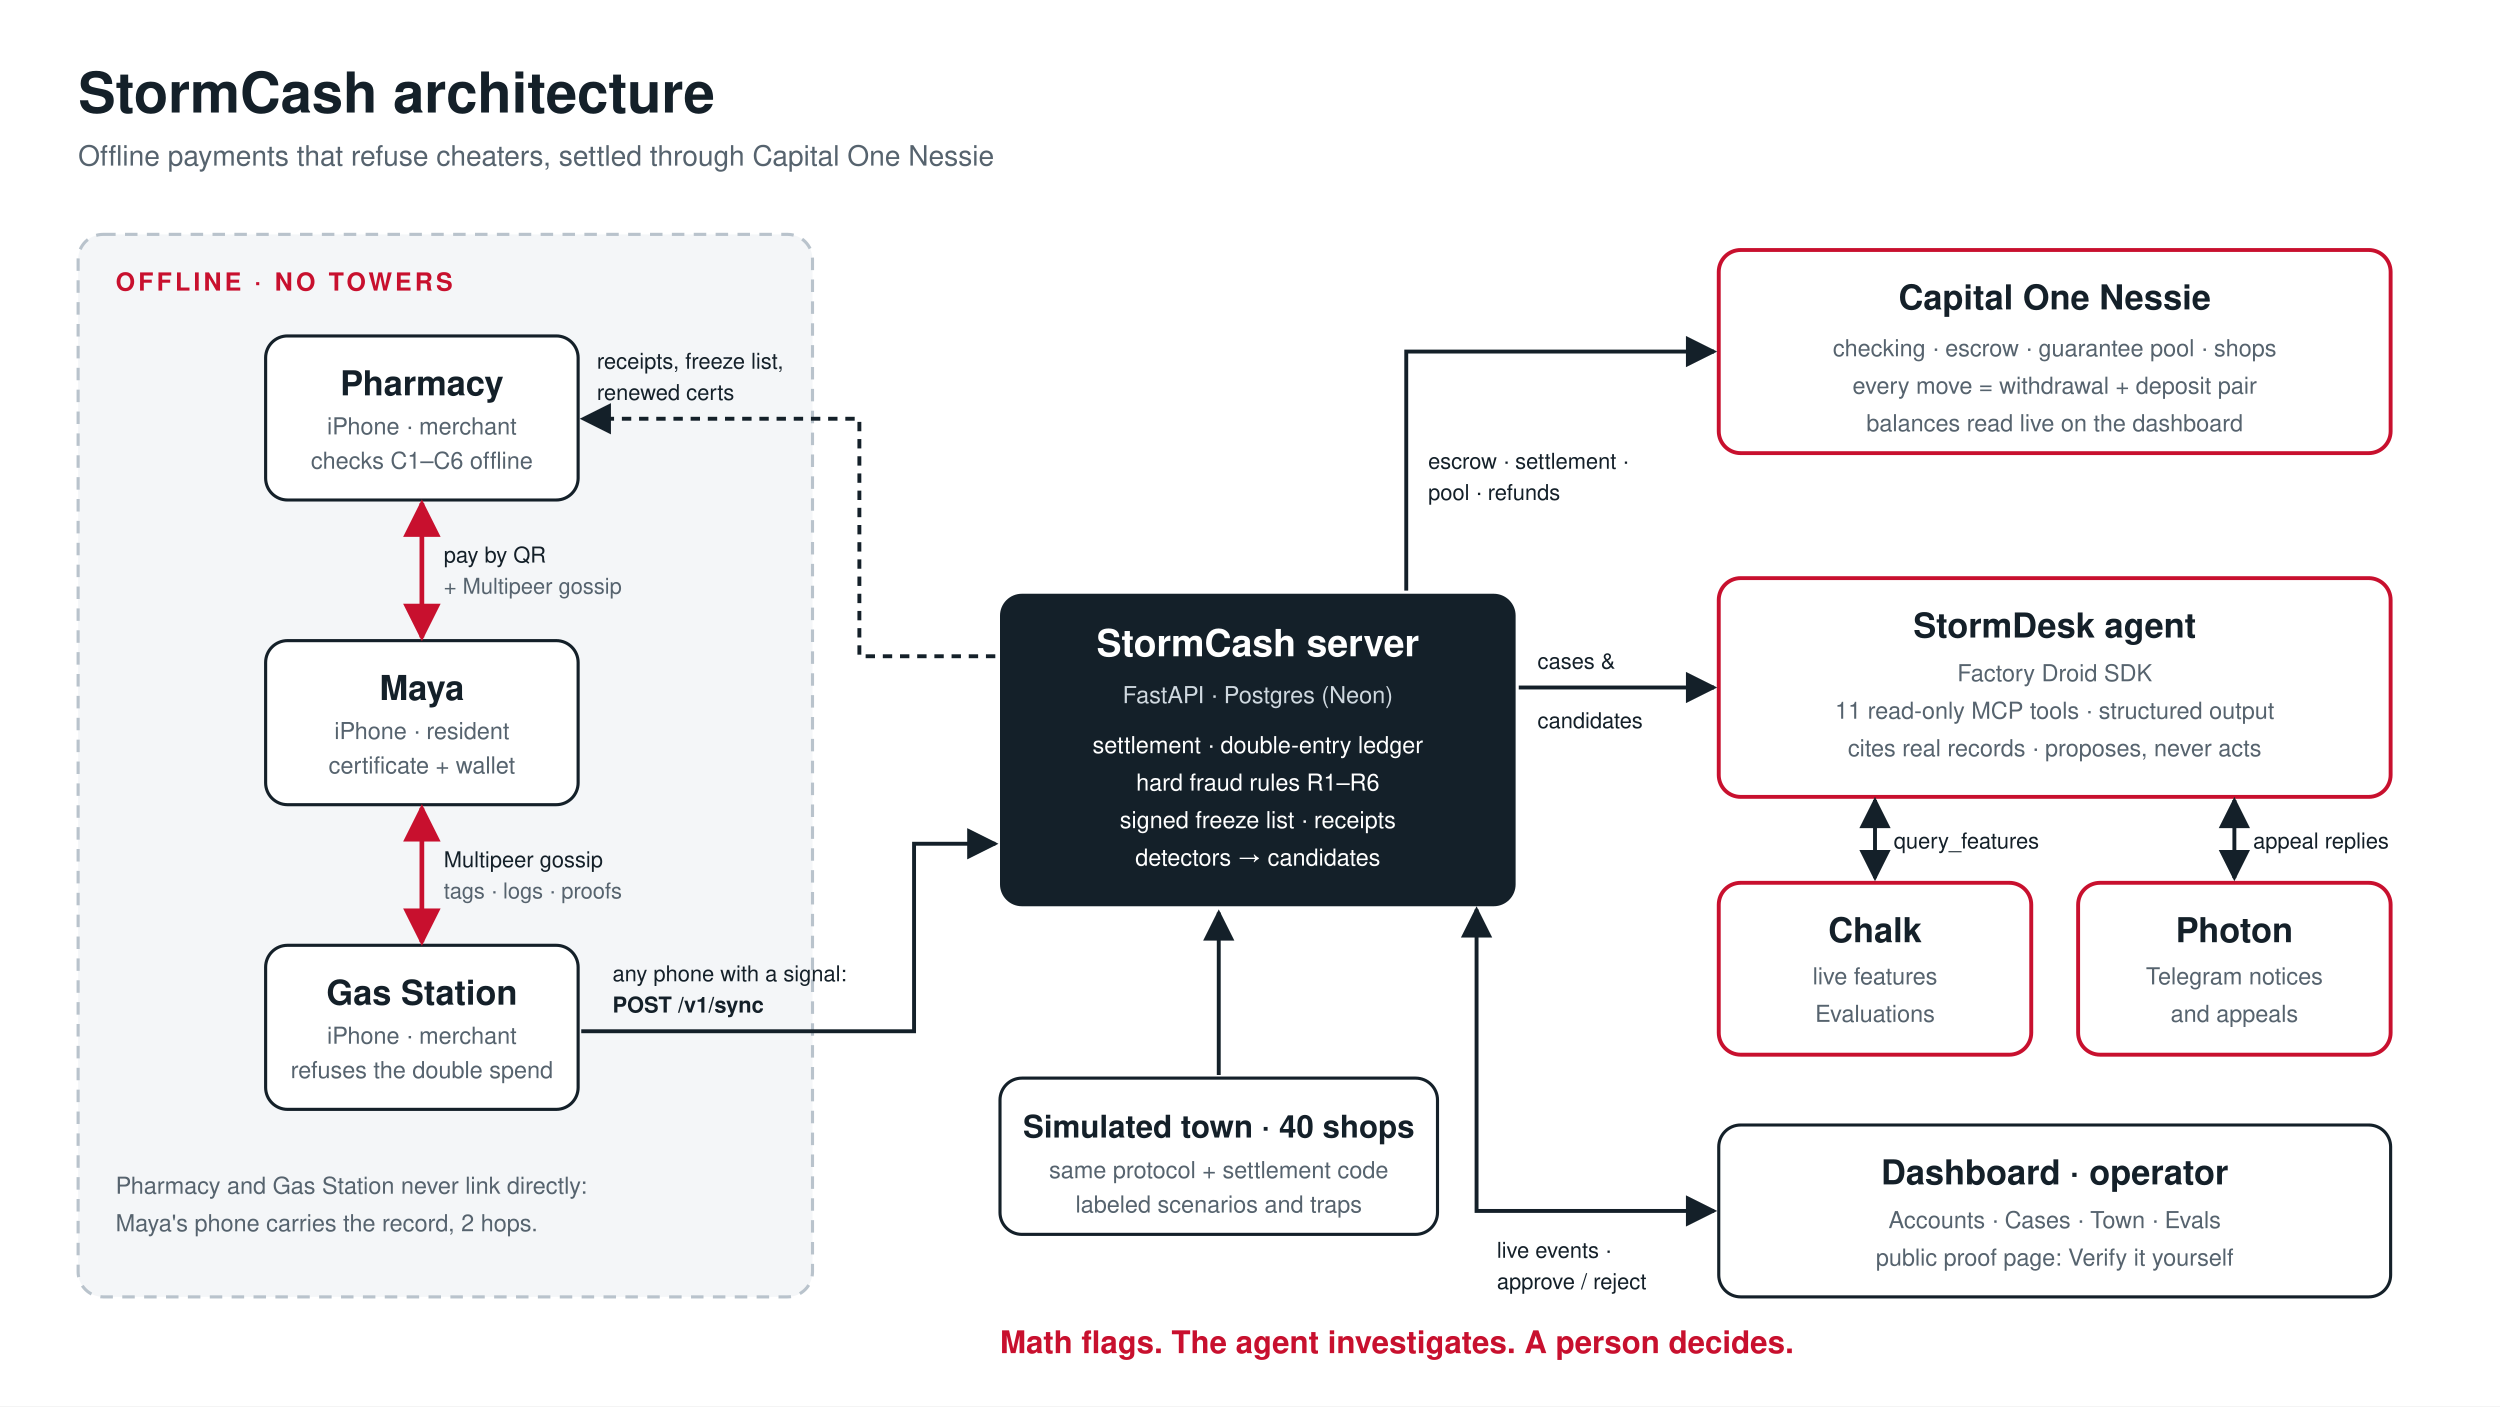
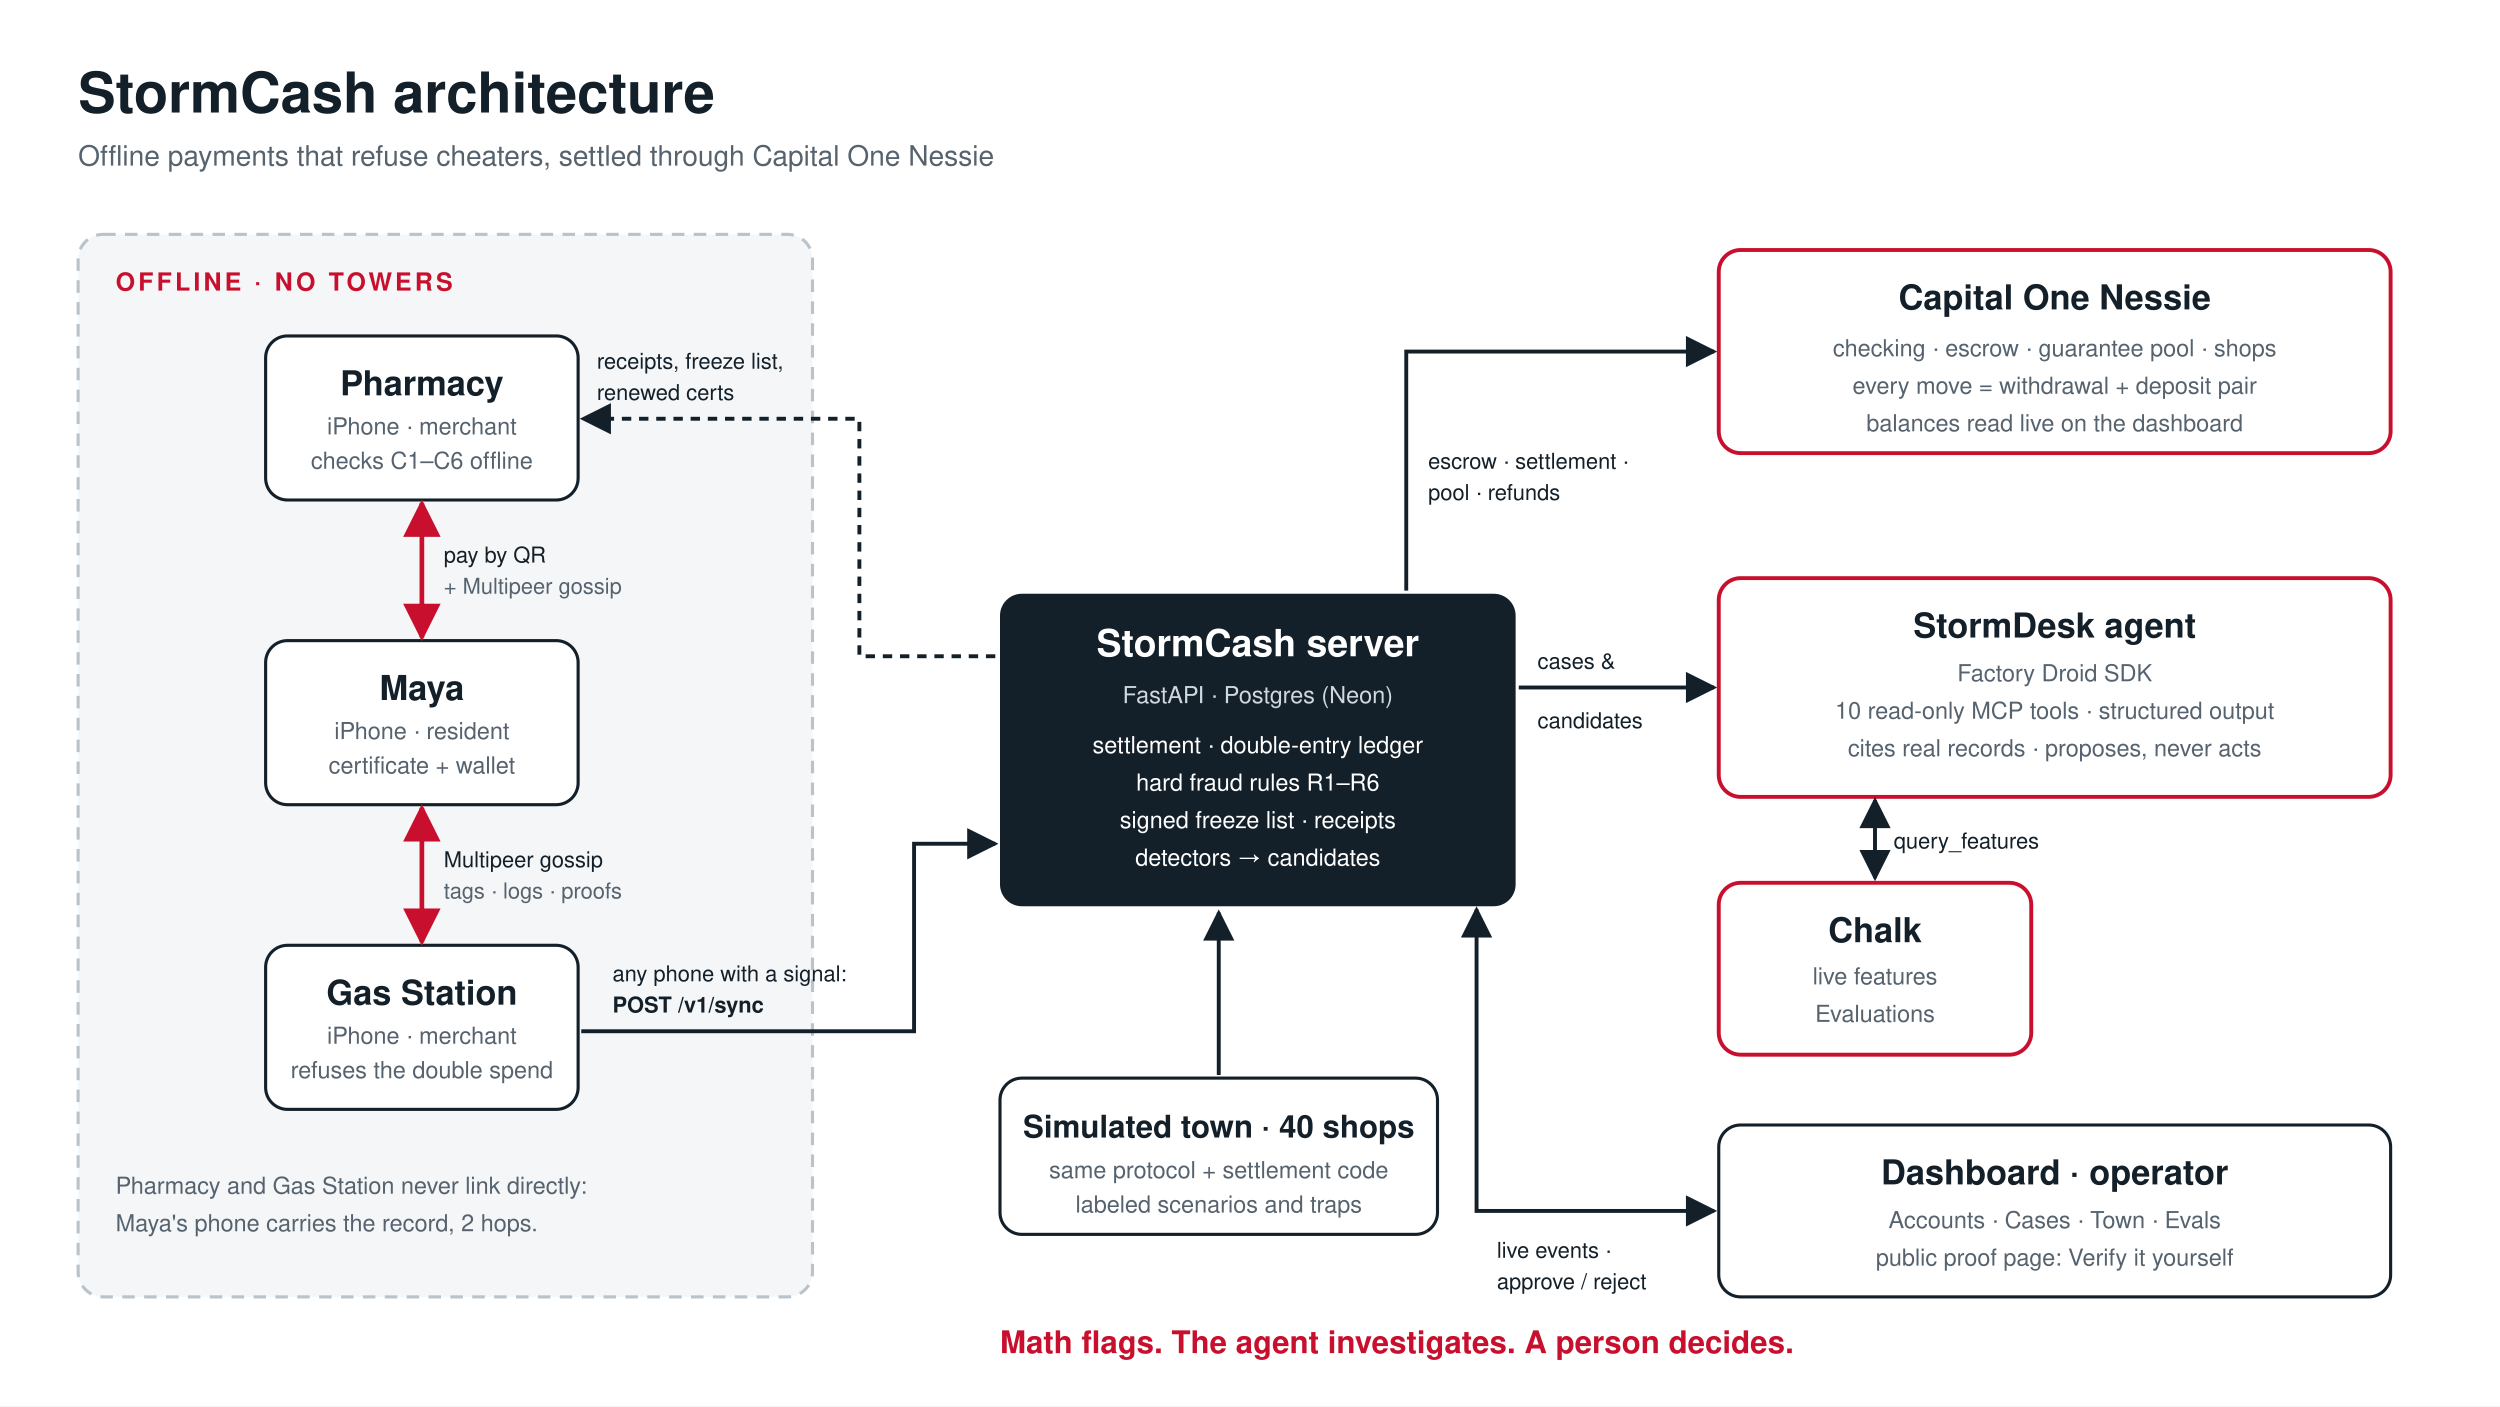
<svg xmlns="http://www.w3.org/2000/svg" viewBox="0 0 1600 900" width="1600" height="900" font-family="Helvetica, Arial, sans-serif">
  <defs>
    <marker id="arrow" viewBox="0 0 10 10" refX="9" refY="5" markerWidth="8" markerHeight="8" orient="auto-start-reverse">
      <path d="M0,0 L10,5 L0,10 z" fill="#142029" />
    </marker>
    <marker id="arrowRed" viewBox="0 0 10 10" refX="9" refY="5" markerWidth="8" markerHeight="8" orient="auto-start-reverse">
      <path d="M0,0 L10,5 L0,10 z" fill="#c8102e" />
    </marker>
  </defs>
  <rect x="0" y="0" width="1600" height="900" fill="#ffffff" />
  <text x="50" y="72" font-size="36" font-weight="700" fill="#142029">StormCash architecture</text>
  <text x="50" y="106" font-size="18" fill="#56636e">Offline payments that refuse cheaters, settled through Capital One Nessie</text>
  <rect x="50" y="150" width="470" height="680" rx="16" fill="#f4f6f8" stroke="#b9c3cc" stroke-width="2" stroke-dasharray="8 6" />
  <text x="74" y="186" font-size="16" font-weight="700" fill="#c8102e" letter-spacing="2">OFFLINE · NO TOWERS</text>
  <rect x="170" y="215" width="200" height="105" rx="14" fill="#ffffff" stroke="#142029" stroke-width="2" />
  <text x="270" y="253" font-size="22" font-weight="700" fill="#142029" text-anchor="middle">Pharmacy</text>
  <text x="270" y="278" font-size="15" fill="#56636e" text-anchor="middle">iPhone · merchant</text>
  <text x="270" y="300" font-size="15" fill="#56636e" text-anchor="middle">checks C1–C6 offline</text>
  <rect x="170" y="410" width="200" height="105" rx="14" fill="#ffffff" stroke="#142029" stroke-width="2" />
  <text x="270" y="448" font-size="22" font-weight="700" fill="#142029" text-anchor="middle">Maya</text>
  <text x="270" y="473" font-size="15" fill="#56636e" text-anchor="middle">iPhone · resident</text>
  <text x="270" y="495" font-size="15" fill="#56636e" text-anchor="middle">certificate + wallet</text>
  <rect x="170" y="605" width="200" height="105" rx="14" fill="#ffffff" stroke="#142029" stroke-width="2" />
  <text x="270" y="643" font-size="22" font-weight="700" fill="#142029" text-anchor="middle">Gas Station</text>
  <text x="270" y="668" font-size="15" fill="#56636e" text-anchor="middle">iPhone · merchant</text>
  <text x="270" y="690" font-size="15" fill="#56636e" text-anchor="middle">refuses the double spend</text>
  <line x1="270" y1="322" x2="270" y2="408" stroke="#c8102e" stroke-width="3" marker-start="url(#arrowRed)" marker-end="url(#arrowRed)" />
  <text x="284" y="360" font-size="14" fill="#142029">pay by QR</text>
  <text x="284" y="380" font-size="14" fill="#56636e">+ Multipeer gossip</text>
  <line x1="270" y1="517" x2="270" y2="603" stroke="#c8102e" stroke-width="3" marker-start="url(#arrowRed)" marker-end="url(#arrowRed)" />
  <text x="284" y="555" font-size="14" fill="#142029">Multipeer gossip</text>
  <text x="284" y="575" font-size="14" fill="#56636e">tags · logs · proofs</text>
  <text x="74" y="764" font-size="15" fill="#56636e">Pharmacy and Gas Station never link directly:</text>
  <text x="74" y="788" font-size="15" fill="#56636e">Maya's phone carries the record, 2 hops.</text>
  <rect x="640" y="380" width="330" height="200" rx="14" fill="#142029" />
  <text x="805" y="420" font-size="24" font-weight="700" fill="#ffffff" text-anchor="middle">StormCash server</text>
  <text x="805" y="450" font-size="15" fill="#cfd8df" text-anchor="middle">FastAPI · Postgres (Neon)</text>
  <text x="805" y="482" font-size="15" fill="#ffffff" text-anchor="middle">settlement · double-entry ledger</text>
  <text x="805" y="506" font-size="15" fill="#ffffff" text-anchor="middle">hard fraud rules R1–R6</text>
  <text x="805" y="530" font-size="15" fill="#ffffff" text-anchor="middle">signed freeze list · receipts</text>
  <text x="805" y="554" font-size="15" fill="#ffffff" text-anchor="middle">detectors → candidates</text>
  <path d="M372,660 H585 V540 H637" fill="none" stroke="#142029" stroke-width="2.5" marker-end="url(#arrow)" />
  <text x="392" y="628" font-size="14" fill="#142029">any phone with a signal:</text>
  <text x="392" y="648" font-size="14" font-weight="700" fill="#142029">POST /v1/sync</text>
  <path d="M637,420 H550 V268 H373" fill="none" stroke="#142029" stroke-width="2.5" stroke-dasharray="6 5" marker-end="url(#arrow)" />
  <text x="382" y="236" font-size="14" fill="#142029">receipts, freeze list,</text>
  <text x="382" y="256" font-size="14" fill="#142029">renewed certs</text>
  <rect x="640" y="690" width="280" height="100" rx="14" fill="#ffffff" stroke="#142029" stroke-width="2" />
  <text x="780" y="728" font-size="20" font-weight="700" fill="#142029" text-anchor="middle">Simulated town · 40 shops</text>
  <text x="780" y="754" font-size="15" fill="#56636e" text-anchor="middle">same protocol + settlement code</text>
  <text x="780" y="776" font-size="15" fill="#56636e" text-anchor="middle">labeled scenarios and traps</text>
  <line x1="780" y1="688" x2="780" y2="584" stroke="#142029" stroke-width="2.5" marker-end="url(#arrow)" />
  <rect x="1100" y="160" width="430" height="130" rx="14" fill="#ffffff" stroke="#c8102e" stroke-width="2.5" />
  <text x="1315" y="198" font-size="22" font-weight="700" fill="#142029" text-anchor="middle">Capital One Nessie</text>
  <text x="1315" y="228" font-size="15" fill="#56636e" text-anchor="middle">checking · escrow · guarantee pool · shops</text>
  <text x="1315" y="252" font-size="15" fill="#56636e" text-anchor="middle">every move = withdrawal + deposit pair</text>
  <text x="1315" y="276" font-size="15" fill="#56636e" text-anchor="middle">balances read live on the dashboard</text>
  <path d="M900,378 V225 H1097" fill="none" stroke="#142029" stroke-width="2.5" marker-end="url(#arrow)" />
  <text x="914" y="300" font-size="14" fill="#142029">escrow · settlement ·</text>
  <text x="914" y="320" font-size="14" fill="#142029">pool · refunds</text>
  <rect x="1100" y="370" width="430" height="140" rx="14" fill="#ffffff" stroke="#c8102e" stroke-width="2.5" />
  <text x="1315" y="408" font-size="22" font-weight="700" fill="#142029" text-anchor="middle">StormDesk agent</text>
  <text x="1315" y="436" font-size="15" fill="#56636e" text-anchor="middle">Factory Droid SDK</text>
-   <text x="1315" y="460" font-size="15" fill="#56636e" text-anchor="middle">11 read-only MCP tools · structured output</text>
+   <text x="1315" y="460" font-size="15" fill="#56636e" text-anchor="middle">10 read-only MCP tools · structured output</text>
  <text x="1315" y="484" font-size="15" fill="#56636e" text-anchor="middle">cites real records · proposes, never acts</text>
  <line x1="972" y1="440" x2="1097" y2="440" stroke="#142029" stroke-width="2.5" marker-end="url(#arrow)" />
  <text x="984" y="428" font-size="14" fill="#142029">cases &amp;</text>
  <text x="984" y="466" font-size="14" fill="#142029">candidates</text>
  <rect x="1100" y="565" width="200" height="110" rx="14" fill="#ffffff" stroke="#c8102e" stroke-width="2.5" />
  <text x="1200" y="603" font-size="22" font-weight="700" fill="#142029" text-anchor="middle">Chalk</text>
  <text x="1200" y="630" font-size="15" fill="#56636e" text-anchor="middle">live features</text>
  <text x="1200" y="654" font-size="15" fill="#56636e" text-anchor="middle">Evaluations</text>
  <line x1="1200" y1="512" x2="1200" y2="562" stroke="#142029" stroke-width="2.5" marker-start="url(#arrow)" marker-end="url(#arrow)" />
  <text x="1212" y="543" font-size="14" fill="#142029">query_features</text>
-   <rect x="1330" y="565" width="200" height="110" rx="14" fill="#ffffff" stroke="#c8102e" stroke-width="2.5" />
-   <text x="1430" y="603" font-size="22" font-weight="700" fill="#142029" text-anchor="middle">Photon</text>
-   <text x="1430" y="630" font-size="15" fill="#56636e" text-anchor="middle">Telegram notices</text>
-   <text x="1430" y="654" font-size="15" fill="#56636e" text-anchor="middle">and appeals</text>
-   <line x1="1430" y1="512" x2="1430" y2="562" stroke="#142029" stroke-width="2.5" marker-start="url(#arrow)" marker-end="url(#arrow)" />
-   <text x="1442" y="543" font-size="14" fill="#142029">appeal replies</text>
  <rect x="1100" y="720" width="430" height="110" rx="14" fill="#ffffff" stroke="#142029" stroke-width="2" />
  <text x="1315" y="758" font-size="22" font-weight="700" fill="#142029" text-anchor="middle">Dashboard · operator</text>
  <text x="1315" y="786" font-size="15" fill="#56636e" text-anchor="middle">Accounts · Cases · Town · Evals</text>
  <text x="1315" y="810" font-size="15" fill="#56636e" text-anchor="middle">public proof page: Verify it yourself</text>
  <path d="M945,582 V775 H1097" fill="none" stroke="#142029" stroke-width="2.5" marker-start="url(#arrow)" marker-end="url(#arrow)" />
  <text x="958" y="805" font-size="14" fill="#142029">live events ·</text>
  <text x="958" y="825" font-size="14" fill="#142029">approve / reject</text>
  <text x="640" y="866" font-size="20" font-weight="700" fill="#c8102e">Math flags. The agent investigates. A person decides.</text>
</svg>
